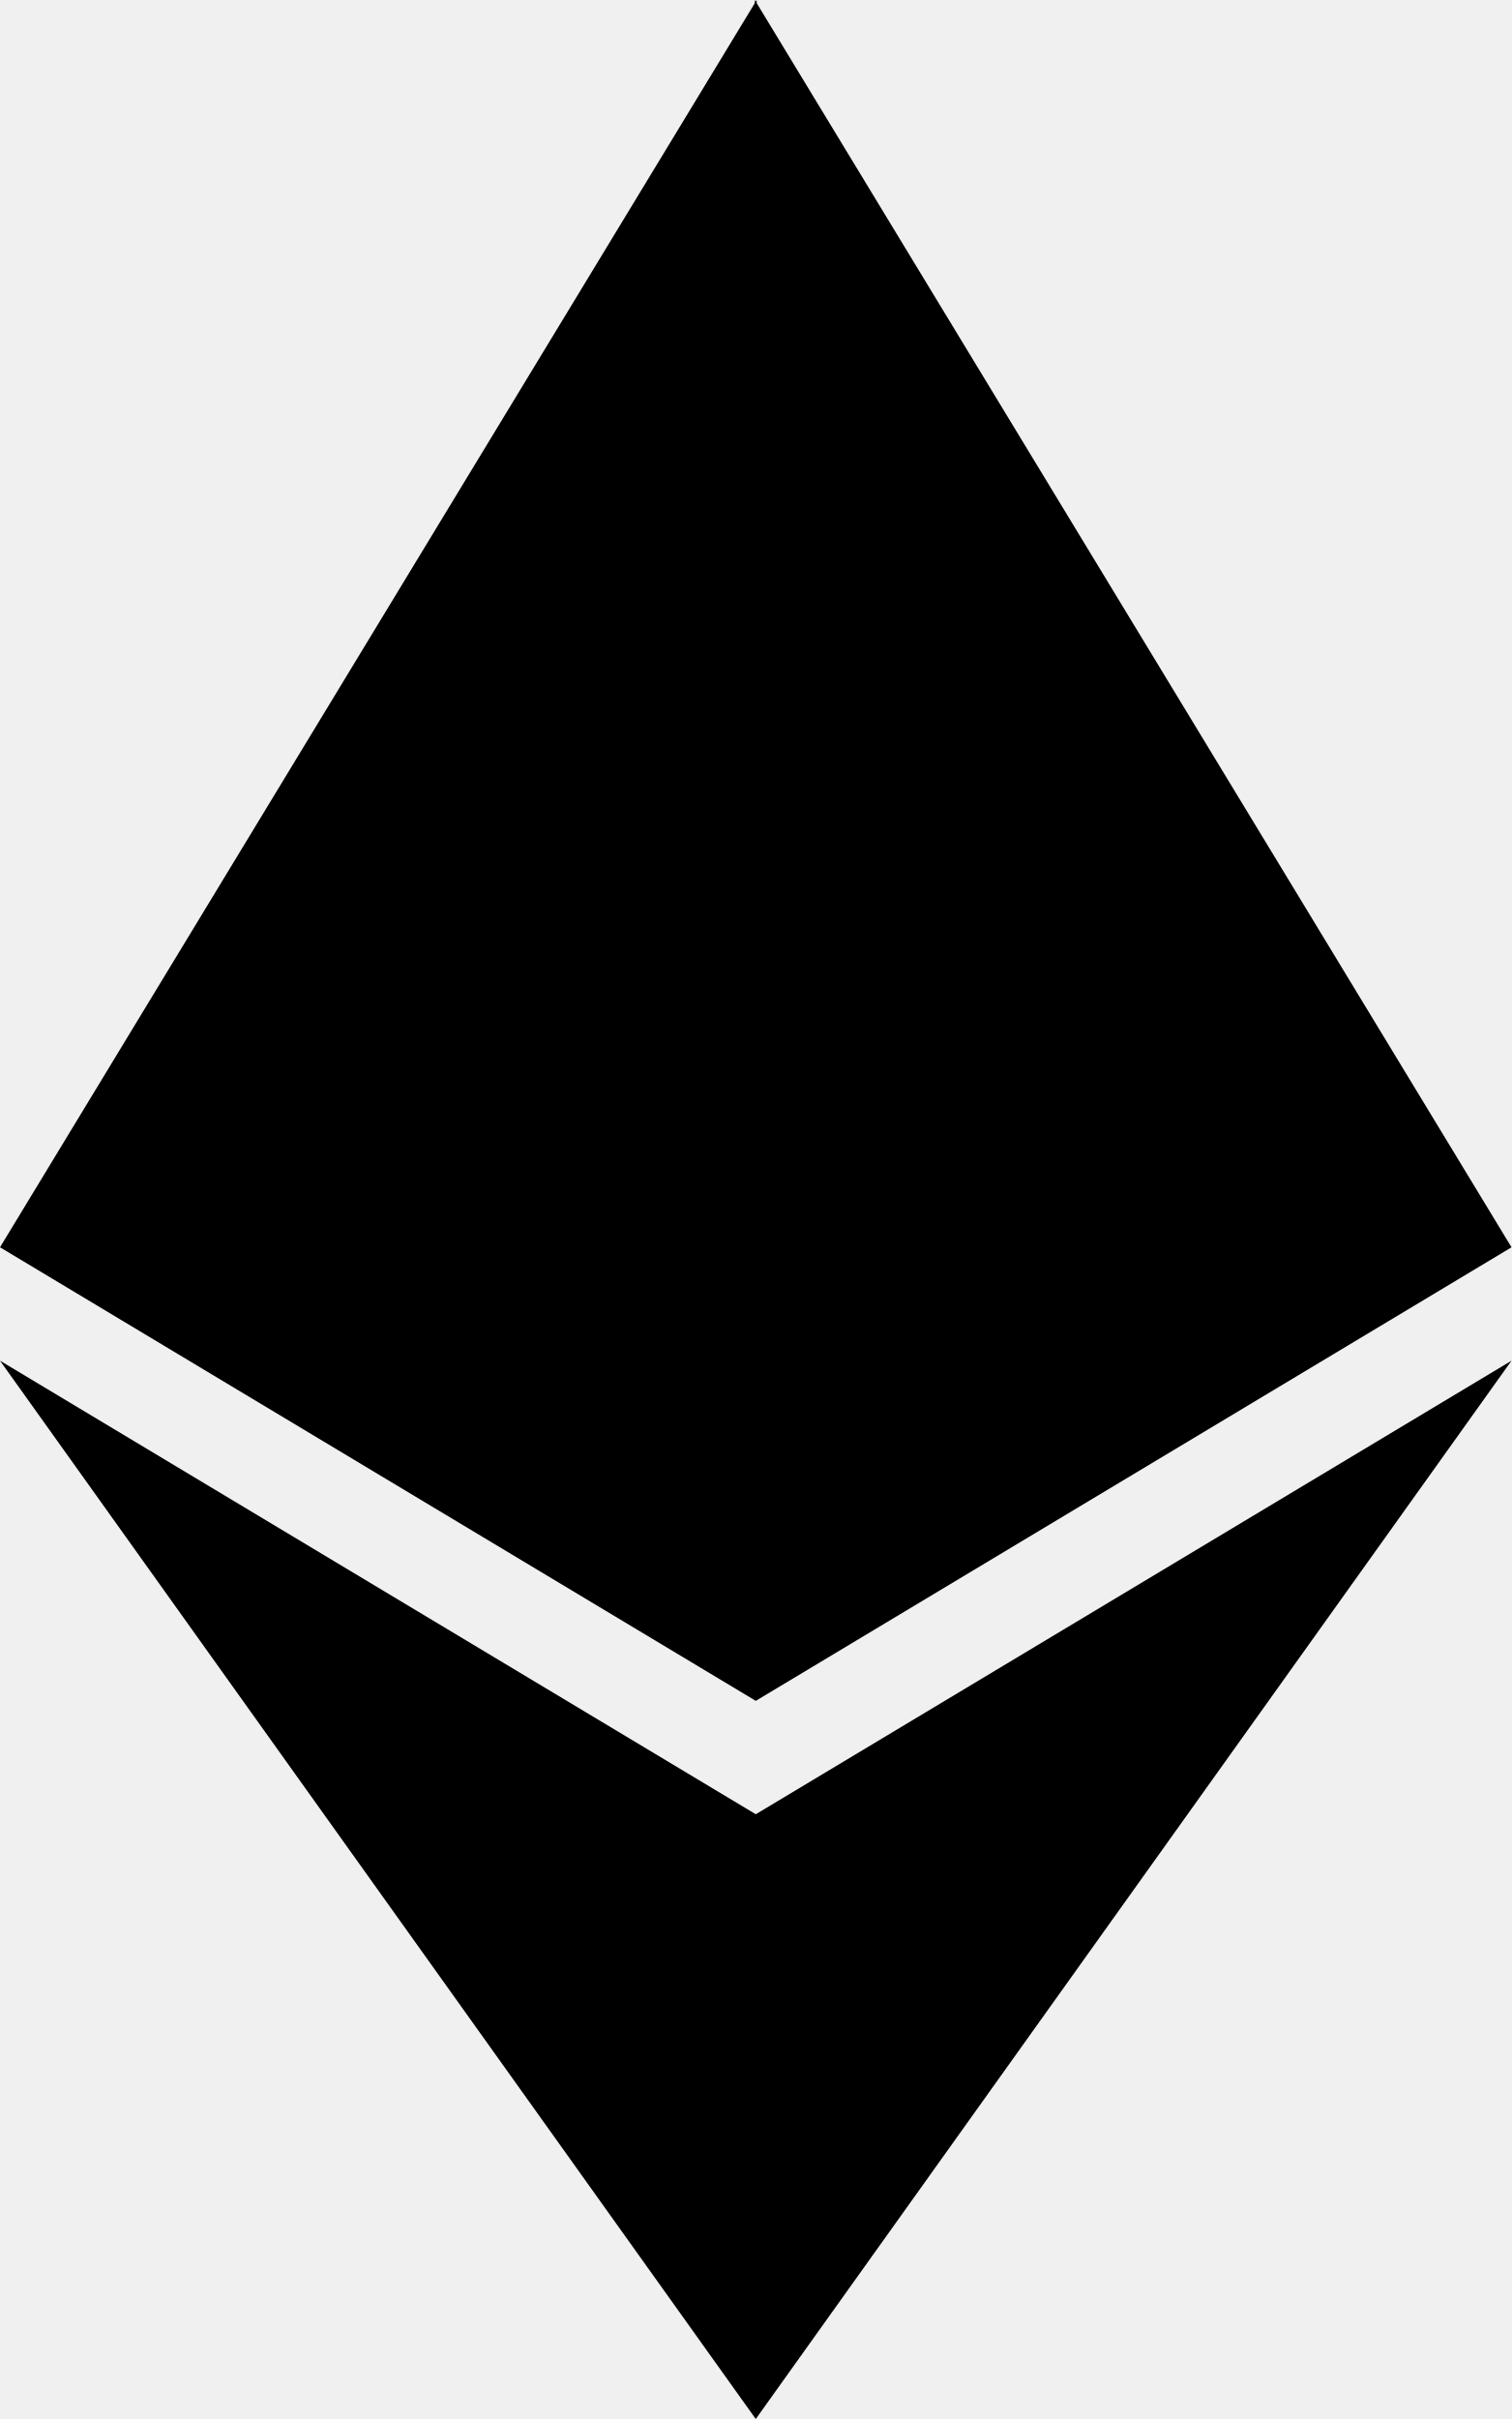
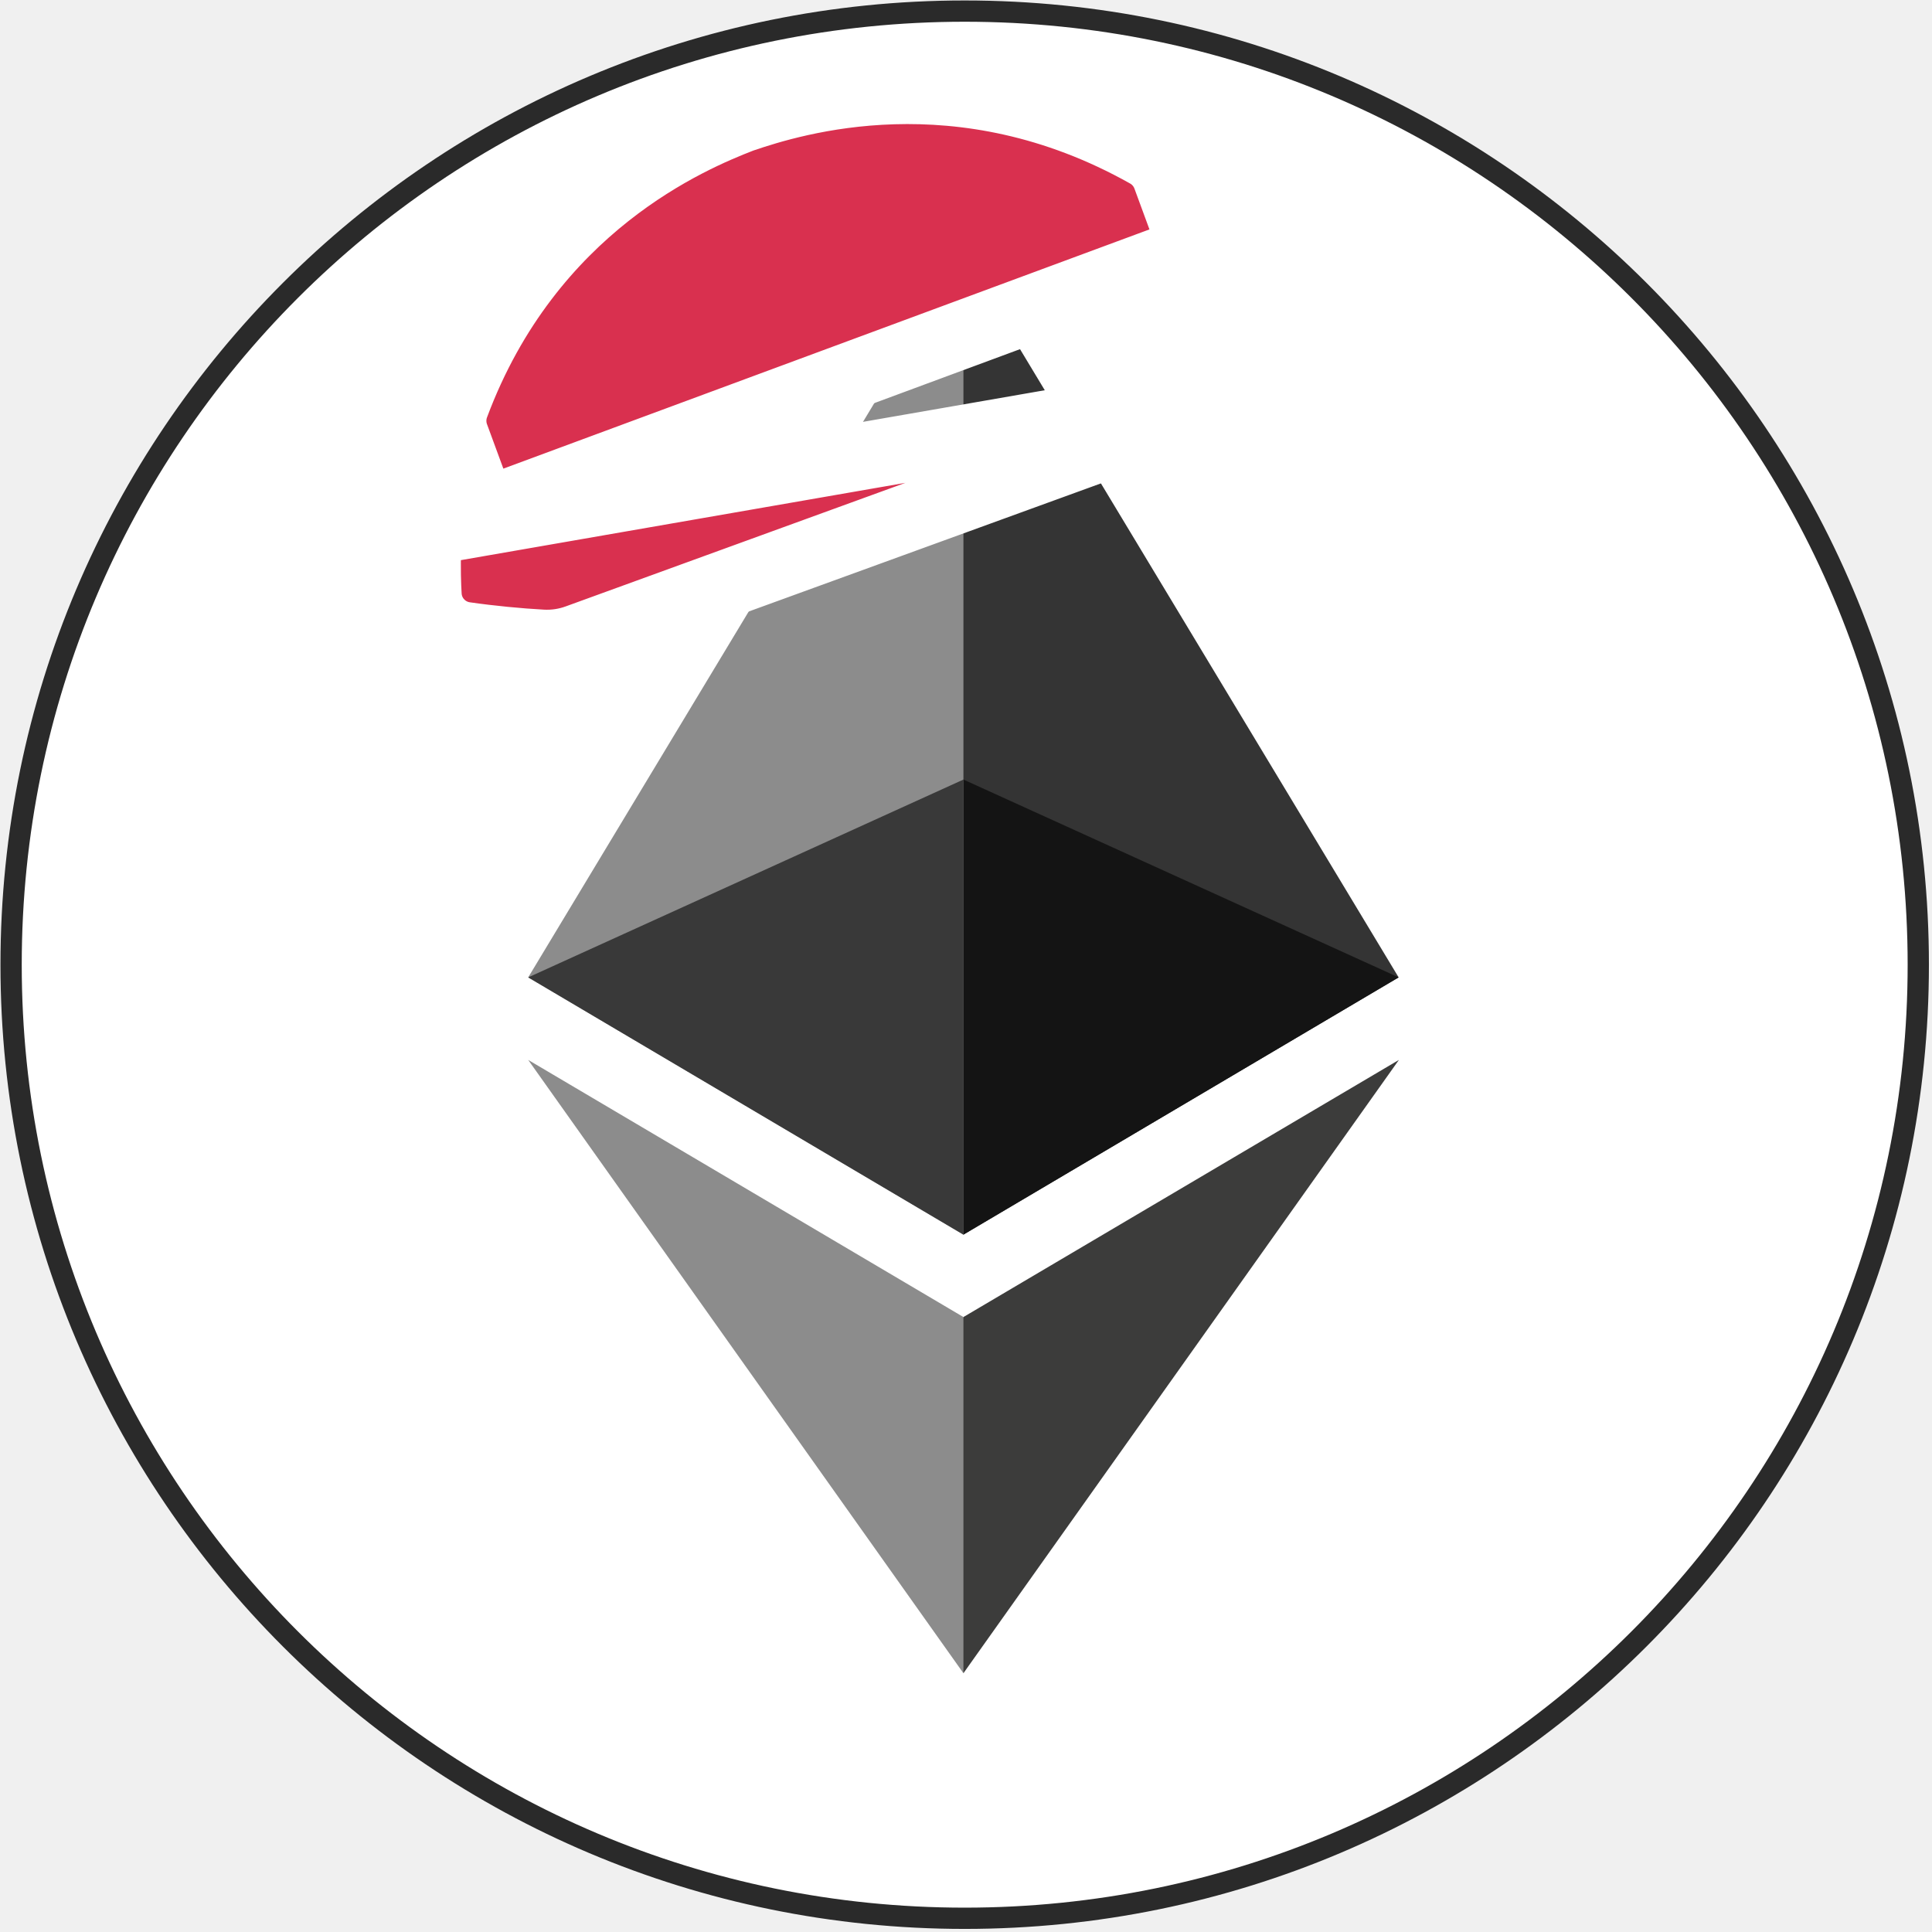
- <svg xmlns="http://www.w3.org/2000/svg" viewBox="0 0 640 1024" role="img">
-   <path d="M320.402 1.325V0L320 .663 319.598 0v1.325L0 528l320 192 320-192L320.402 1.325z" />
-   <path d="M0 576l320 448 320-448-320 192L0 576z" />
+ <svg xmlns="http://www.w3.org/2000/svg" width="545" height="545" viewBox="0 0 545 545" fill="none">
+   <circle cx="272.131" cy="272.131" r="269" fill="white" stroke="#2A2A2A" stroke-width="6" />
+   <path d="M271.773 72L269.089 81.115V345.604L271.773 348.281L394.543 275.711L271.773 72Z" fill="#343434" />
+   <path d="M271.773 72L149 275.711L271.773 348.281V219.906V72Z" fill="#8C8C8C" />
+   <path d="M271.773 371.526L270.261 373.37V467.585L271.773 472L394.618 298.993L271.773 371.526Z" fill="#3C3C3B" />
+   <path d="M271.773 472V371.526L149 298.993L271.773 472Z" fill="#8C8C8C" />
+   <path d="M271.773 348.281L394.543 275.711L271.773 219.906V348.281Z" fill="#141414" />
+   <path d="M149 275.711L271.773 348.281V219.906L149 275.711Z" fill="#393939" />
+   <path d="M348.188 110.429L348.18 110.436C345.716 112.743 342.809 114.523 339.637 115.673C339.634 115.674 339.631 115.675 339.627 115.677L162.868 179.977C162.862 179.979 162.857 179.981 162.852 179.983C159.681 181.144 156.306 181.647 152.934 181.463C146.307 181.103 138.464 180.353 131.22 179.311C128.433 178.919 125.859 177.575 123.943 175.497L123.943 175.496C122.031 173.422 120.894 170.745 120.737 167.918C120.572 165.172 120.384 160.282 120.592 154.687L120.593 154.675L120.593 154.664C120.66 152.972 121.079 151.314 121.821 149.794L348.188 110.429ZM348.188 110.429C353.021 105.895 358.516 100.291 363.377 94.853L348.188 110.429ZM336.439 70.332L328.94 49.948C328.938 49.943 328.935 49.937 328.933 49.931C327.937 47.213 326.01 44.946 323.508 43.52L323.484 43.507L323.46 43.493C270.749 13.854 223.68 28.65 209.474 33.466L209.272 33.535L209.073 33.612C195.104 39.059 149.52 57.94 128.469 114.458L128.457 114.49L128.445 114.523C127.461 117.227 127.461 120.191 128.445 122.895L128.451 122.91L128.457 122.926L135.925 143.215C135.381 143.153 134.827 143.089 134.261 143.021L134.258 143.021C132.59 142.822 130.898 142.969 129.288 143.453L129.288 143.453C127.678 143.937 126.182 144.748 124.897 145.839C123.611 146.929 122.563 148.275 121.821 149.794L336.439 70.332ZM336.439 70.332C336.831 69.921 337.228 69.499 337.633 69.068C338.777 67.847 340.158 66.876 341.689 66.212C343.228 65.545 344.886 65.201 346.56 65.201C348.235 65.201 349.893 65.545 351.432 66.212C352.97 66.879 354.357 67.857 355.505 69.086L355.535 69.119L355.566 69.152C359.389 73.326 362.392 77.171 364.045 79.366C365.747 81.626 366.614 84.41 366.488 87.245C366.488 87.245 366.488 87.245 366.488 87.245L336.439 70.332Z" fill="#D9304F" stroke="white" stroke-width="19" />
</svg>
